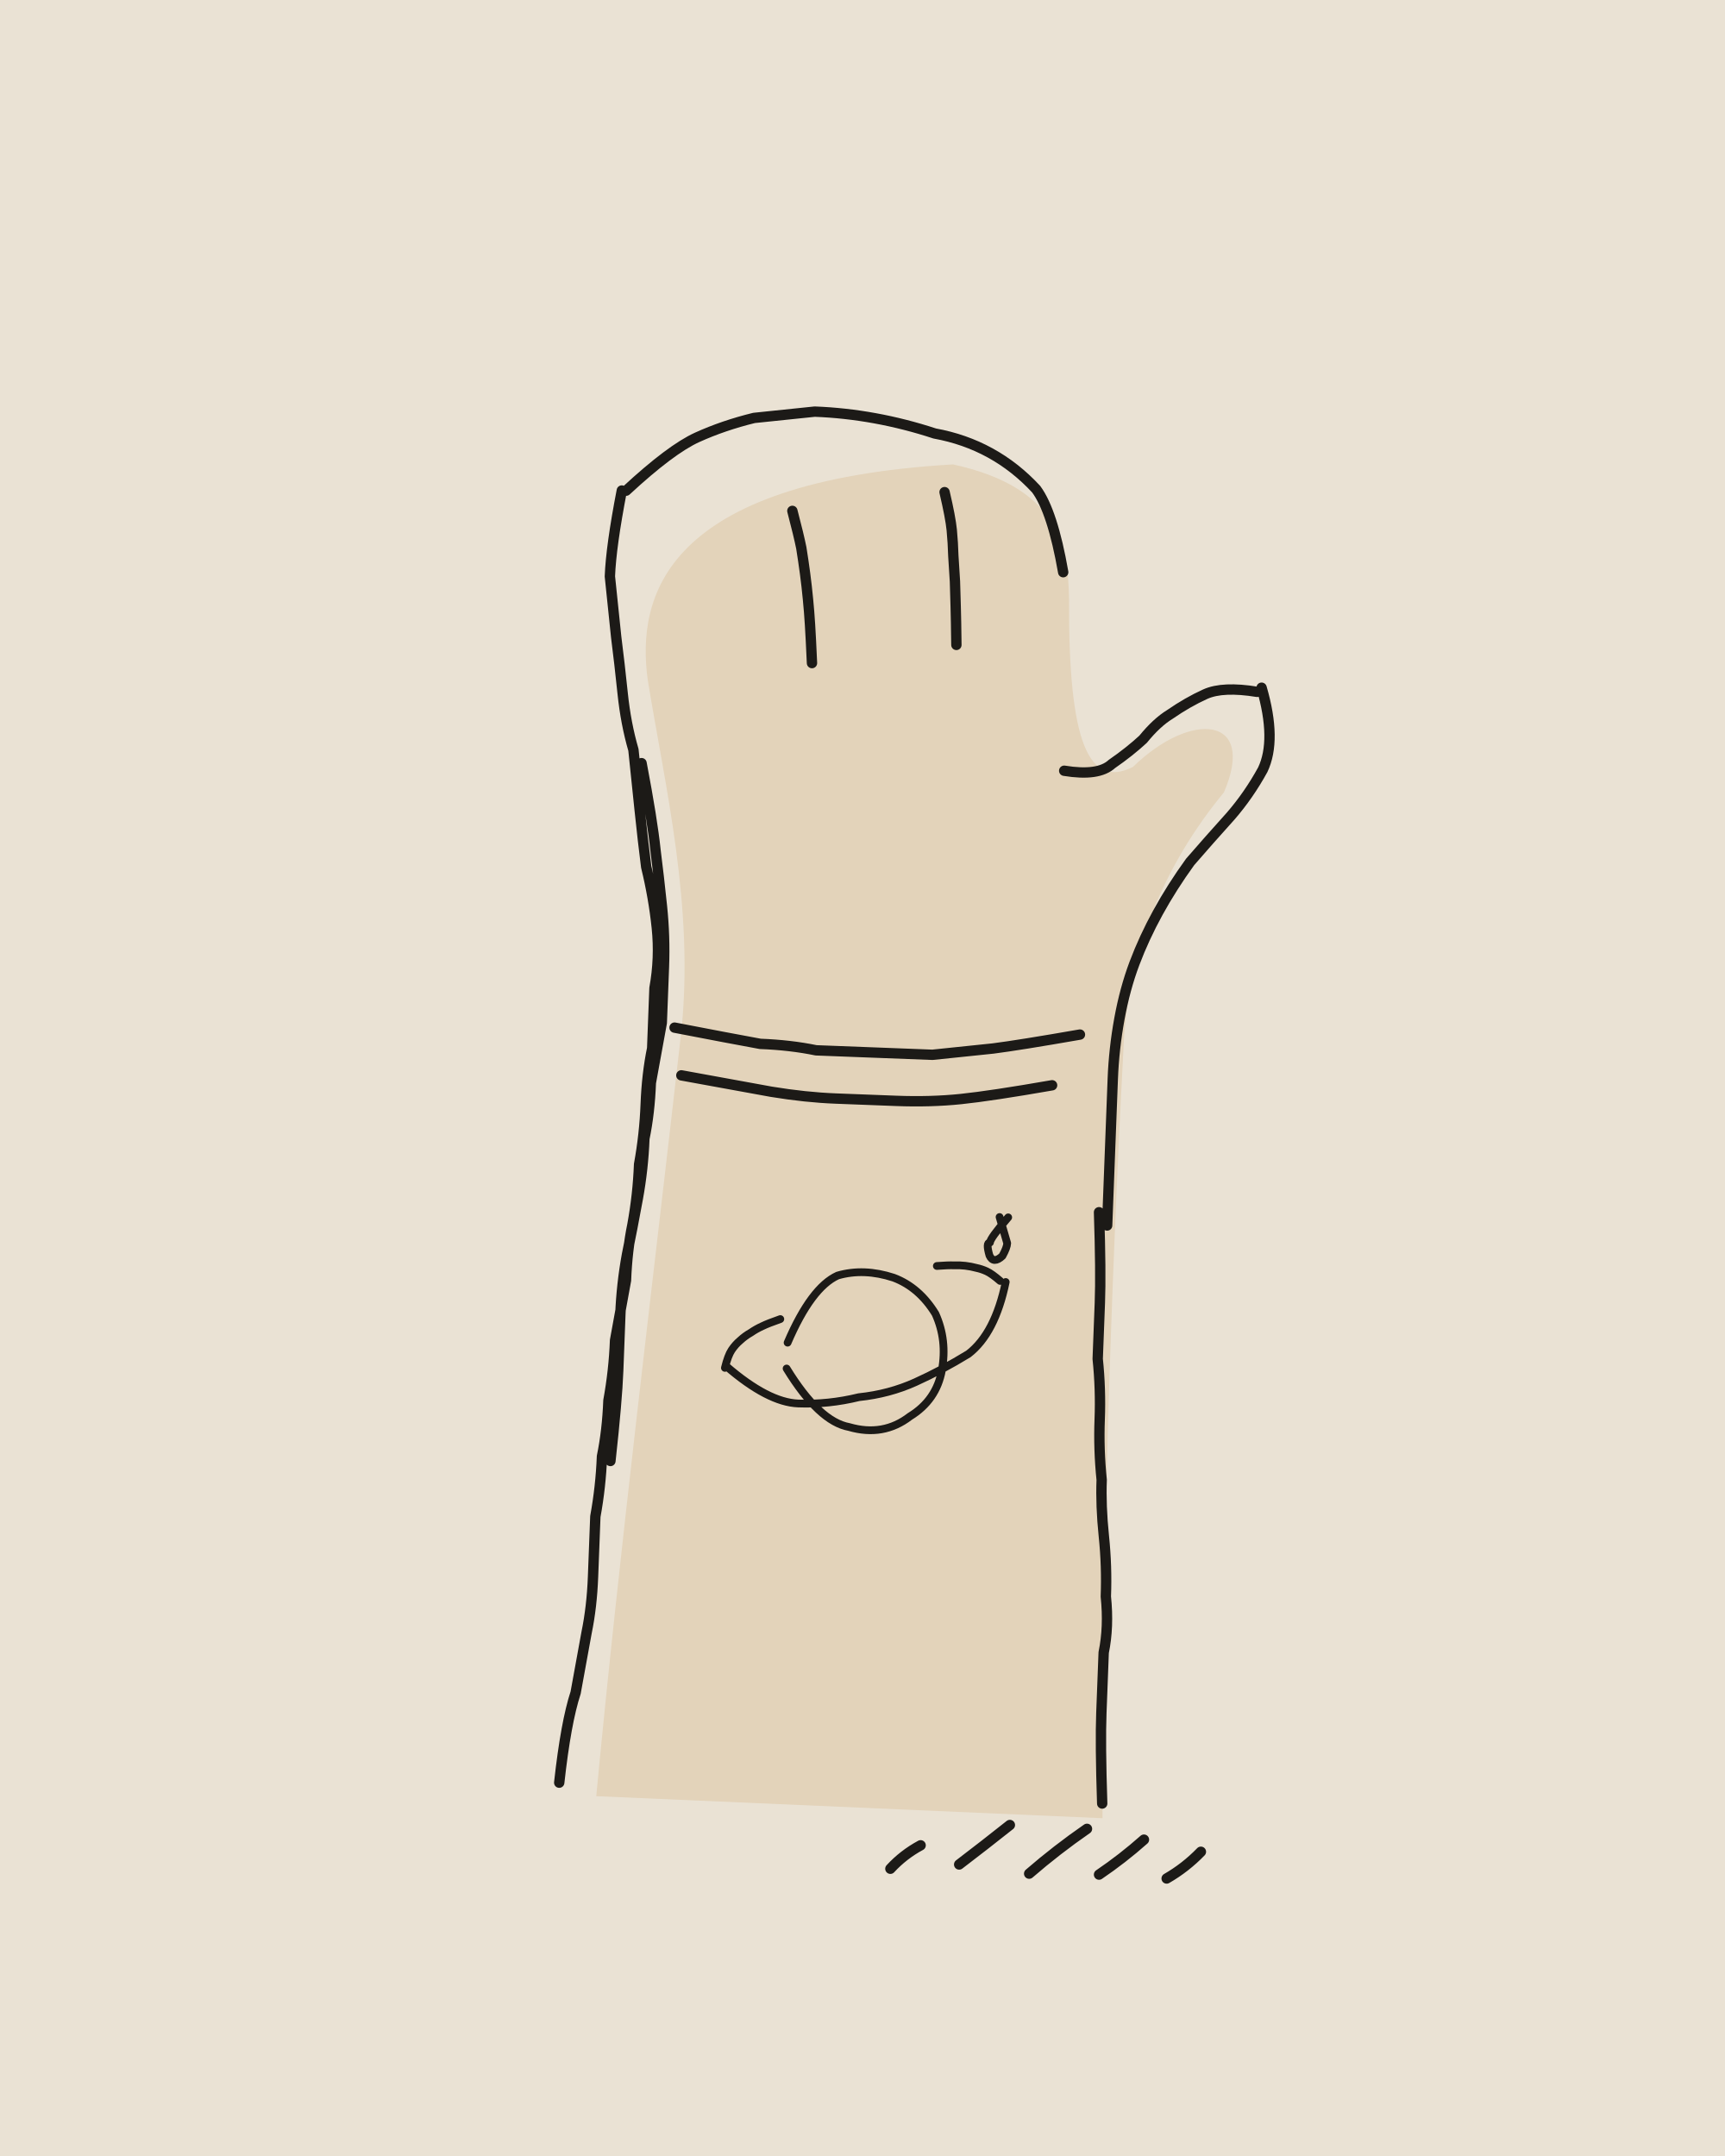
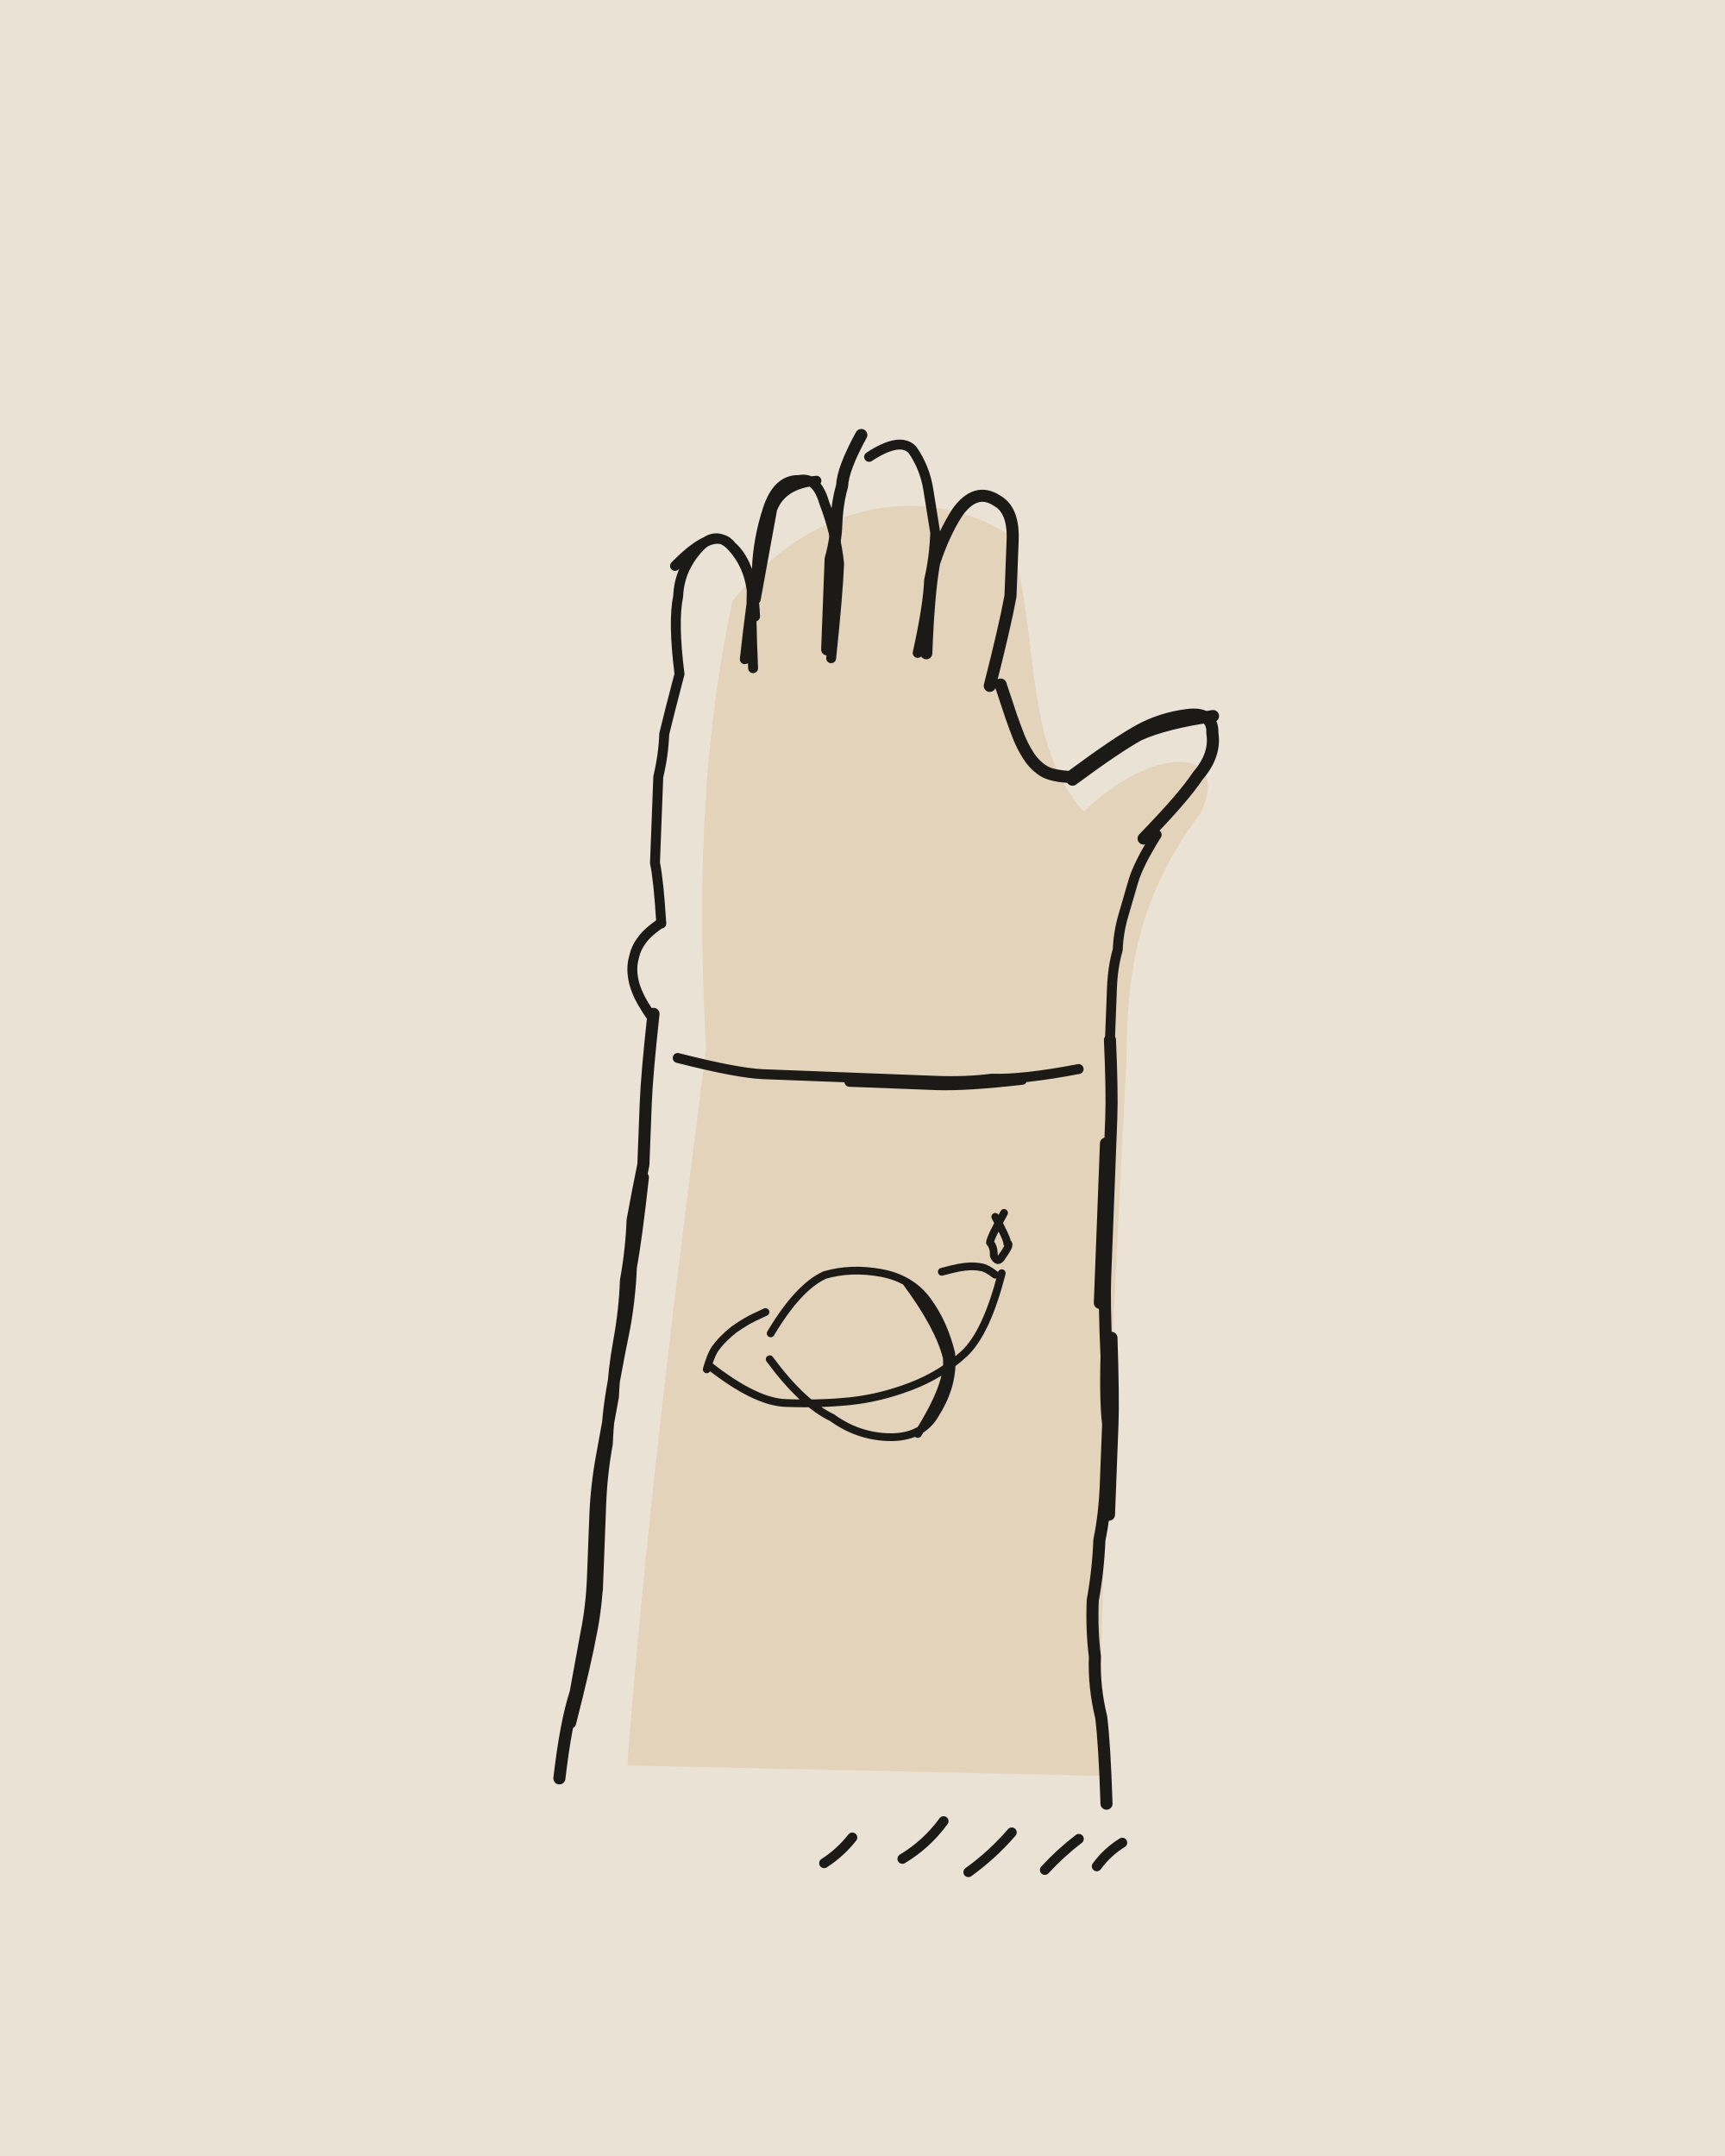
<svg xmlns="http://www.w3.org/2000/svg" viewBox="0 0 400 500" width="400" height="500">
  <path fill="#EAE2D4" d="M0 0h400v500H0z" />
  <g transform="rotate(2.2 200 250)">
-     <path fill="#E3D3BA" d="M144.7 418.8C147.8 363.2 153.3 298.4 157.6 240.9C159.5 211.8 151.8 184.8 146.7 159.7C143.3 140.4 148.8 113.5 215.5 107C240.2 111.4 242.9 124.8 243.6 137.2C244.7 170.6 249.9 181 259.9 175.5C272.8 161.9 288.2 162.5 281.2 180.6C268 197.9 260.1 218.8 260.2 241.5C259.4 298.7 259.8 362.8 262.2 419.4Z" />
-     <g fill="none" stroke="#1C1A17" stroke-width="2.4" stroke-linecap="round" stroke-linejoin="round">
-       <path d="M136 416q1-14 3-21 1-7 2-14 1-6 1-13 0-7 0-14 1-7 1-14 1-6 1-13 1-7 1-14 1-7 2-14 0-7 1-13 1-7 1-14 1-7 1-14 0-7 1-13 0-7 0-14 1-7 0-14-1-7-3-14-1-6-2-13-1-7-2-14-2-6-3-13-1-7-2-13-1-7-2-14 0-7 2-20M145 341q1-14 1-21 0-6 0-13 0-7 1-14 1-6 2-13 1-7 1-14 1-6 1-13 1-7 2-14 0-6 0-13 0-7-1-14-1-7-2-13-1-7-4-20M140 116q10-10 16-13 6-3 13-5 7-1 14-2 7 0 14 1 7 1 14 3 7 1 13 4 6 3 11 8 4 5 7 19M262 416q-1-14-1-21 0-7 0-14 1-6 0-13 0-7-1-14-1-7-1-13-1-7-1-14 0-7-1-14 0-7 0-13 0-7-1-21M258 282q0-14 0-21 0-7 0-13 0-7 1-14 1-7 3-13 2-6 5-12 3-6 7-12 4-5 9-11 4-5 7-11 3-7-1-19M288 157q-8-1-12 1-4 2-8 5-3 2-6 6-3 3-7 6-3 3-11 2M156 240q13 2 20 3 7 0 13 1 7 0 14 0 7 0 13 0 7-1 14-2 6-1 20-4M158 251q14 2 21 3 8 1 15 1 7 0 14 0 8 0 15-1 7-1 21-4M178.7 119.2q1.7 5.6 2.4 8.5 .6 3 1.1 5.9 .5 2.9 .9 5.9 .4 2.9 .7 5.9 .3 2.9 .8 8.9M213.8 113.5q1.6 5.8 2 8.7 .4 3 .6 6 .3 2.9 .6 5.9 .2 2.9 .4 5.9 .2 2.9 .5 8.8M213.5 433q2.9-3.4 6.8-5.7M229.4 431.4q5.7-4.7 11.4-9.6M245.7 432.9q6.2-5.8 13-10.9M261.9 432.5q5.3-3.9 10.1-8.5M277.6 432.8q4.3-2.7 7.7-6.5" />
-       <path stroke-width="1.8" d="M185 312q5-13 11-16 6-2 13 0 6 2 10 8 3 6 2 13-1 7-7 11-6 5-14 3-7-1-15-13M171 318q10 8 17 8 7 0 14-2 7-1 13-4 6-3 12-7 6-5 8-17M170.7 318.4q.6-2.9 1.4-4.2 .8-1.3 1.9-2.3 1.1-1.1 2.4-1.9 1.2-.9 2.6-1.6 1.3-.7 4.1-1.8M233.7 295.8q-2-1.6-3.2-2.1-1.2-.5-2.4-.7-1.3-.3-2.6-.4-1.3-.1-2.6 0-1.4 0-4 .3M233 281q2 6 2 6 0 1-1 3-2 2-3 0-1-3 0-3 0-1 4-6" />
+     <path fill="#E3D3BA" d="M151.6 411.4C153.6 358.5 158.7 297.2 163.5 245C160.4 210.4 159.4 177.3 165.6 140.7C181.9 117.8 207.8 110.8 228.8 122.6C237.4 143 233.4 170.4 248.9 186.3C264.6 169.8 282.9 170 275.9 185.7C262.1 205.6 260.3 223.4 261 243.4C260.4 298.8 259.2 360.8 261.3 409.6Z" />
+     <g fill="none" stroke="#1C1A17" stroke-width="2.8" stroke-linecap="round" stroke-linejoin="round">
+       <path d="M136 415q1-13 3-20 1-7 2-14 1-6 1-13 0-7 0-14 0-7 1-14 1-7 2-14 0-6 1-13 1-7 1-14 1-7 1-14 1-7 2-13 0-7 0-14 0-7 1-21M138 402q3-14 4-21 1-6 1-13 0-7 0-21M143 371q0-13 0-20 0-7 1-14 0-7 1-14 1-7 2-13 1-7 1-14 1-7 2-21M263 416q-1-14-2-20-2-7-2-14-1-6-1-13 1-7 1-14 1-6 1-13 0-7 0-14-1-6-1-20M261 349q0-14 0-21 0-6-1-20M259 312q-1-12-1-18 0-6 0-12 0-6 0-13 0-6 0-12 0-6-1-18M257 300q0-12 0-18 0-6 0-19M188 151q0-9 0-13 0-4 0-8 1-4 1-8 0-5 1-9 0-4 4-12M211 151q0-14 1-21 2-7 5-12 4-6 9-3 4 2 4 9 0 6 0 13-1 7-4 21M228.5 157.6q1.8 4.8 2.7 7.2 .9 2.3 1.9 4.6 1 2.3 2.4 4.3 1.4 2.1 3.5 3.4 2 1.3 7 1.3M246 178q10-8 15-11 5-3 11-4 6-1 6 4 1 5-3 10-3 5-12 15M246 179q10-8 15-11 6-3 17-5" />
+       <path stroke-width="2.3" d="M150.2 237.2q-2.4-3.3-3.2-5.2-.9-1.9-1.2-4-.3-2 .2-4.1 .4-2.1 1.6-3.8 1.1-1.8 4.4-4.3M152 216q-1-10-2-14 0-5 0-10 0-5 0-10 1-5 1-10 1-5 3-14M154 158q-2-12-1-18 0-6 4-11 4-5 8-1 4 4 5 10 0 6 1 18M152 133q9-10 13-5 5 4 6 16M169 154q1-14 2-21 0-7 2-14 2-7 7-7 4-1 6 5 3 7 4 14 0 7-1 22M171 140q2-14 3-21 2-6 10-7M196 106q7-5 10-2 3 4 4 9 1 5 2 10 0 6-1 11 0 6-2 17M266 191q-4 7-5 11-1 4-2 8-1 4-1 8-1 4-1 9 0 4 0 12M157 247q14 3 20 3 7 0 14 0 6 0 13 0 6 0 13 0 7 0 13-1 7 0 20-3M197 251q13 0 20 0 7 0 20-2M198.1 432.3q3.7-2.6 6.3-6.2M216.2 430.6q5.5-3.6 9.2-9.1M231.6 433.1q5.4-4.2 9.7-9.6M249.3 431.9q3.5-4.1 7.6-7.5M261.3 430.6q2.3-3.4 5.7-5.7" />
+       <path stroke-width="1.8" d="M181 310q6-11 12-14 6-2 13-1 7 1 11 6 4 5 6 12 1 7-3 14-3 6-11 6-7 0-13-4-7-3-15-13M212 297q8 10 10 17 1 6-6 18M166.5 318.9q.8-3.2 1.6-4.6 .9-1.4 2-2.6 1.1-1.2 2.4-2.3 1.3-1 2.7-1.9 1.4-.9 4.4-2.4M167 318q11 8 18 8 8 0 15-1 7-1 14-4 7-3 12-8 5-5 8-19M232.5 294.4q-2.1-1.5-3.3-1.6-1.3-.2-2.6-.1-1.3 .1-2.6 .4-1.3 .3-3.9 1.1M232 281q3 5 3 6 1 0-1 3-1 2-2 0 0-2-1-3 0-1 3-7" />
    </g>
  </g>
</svg>
